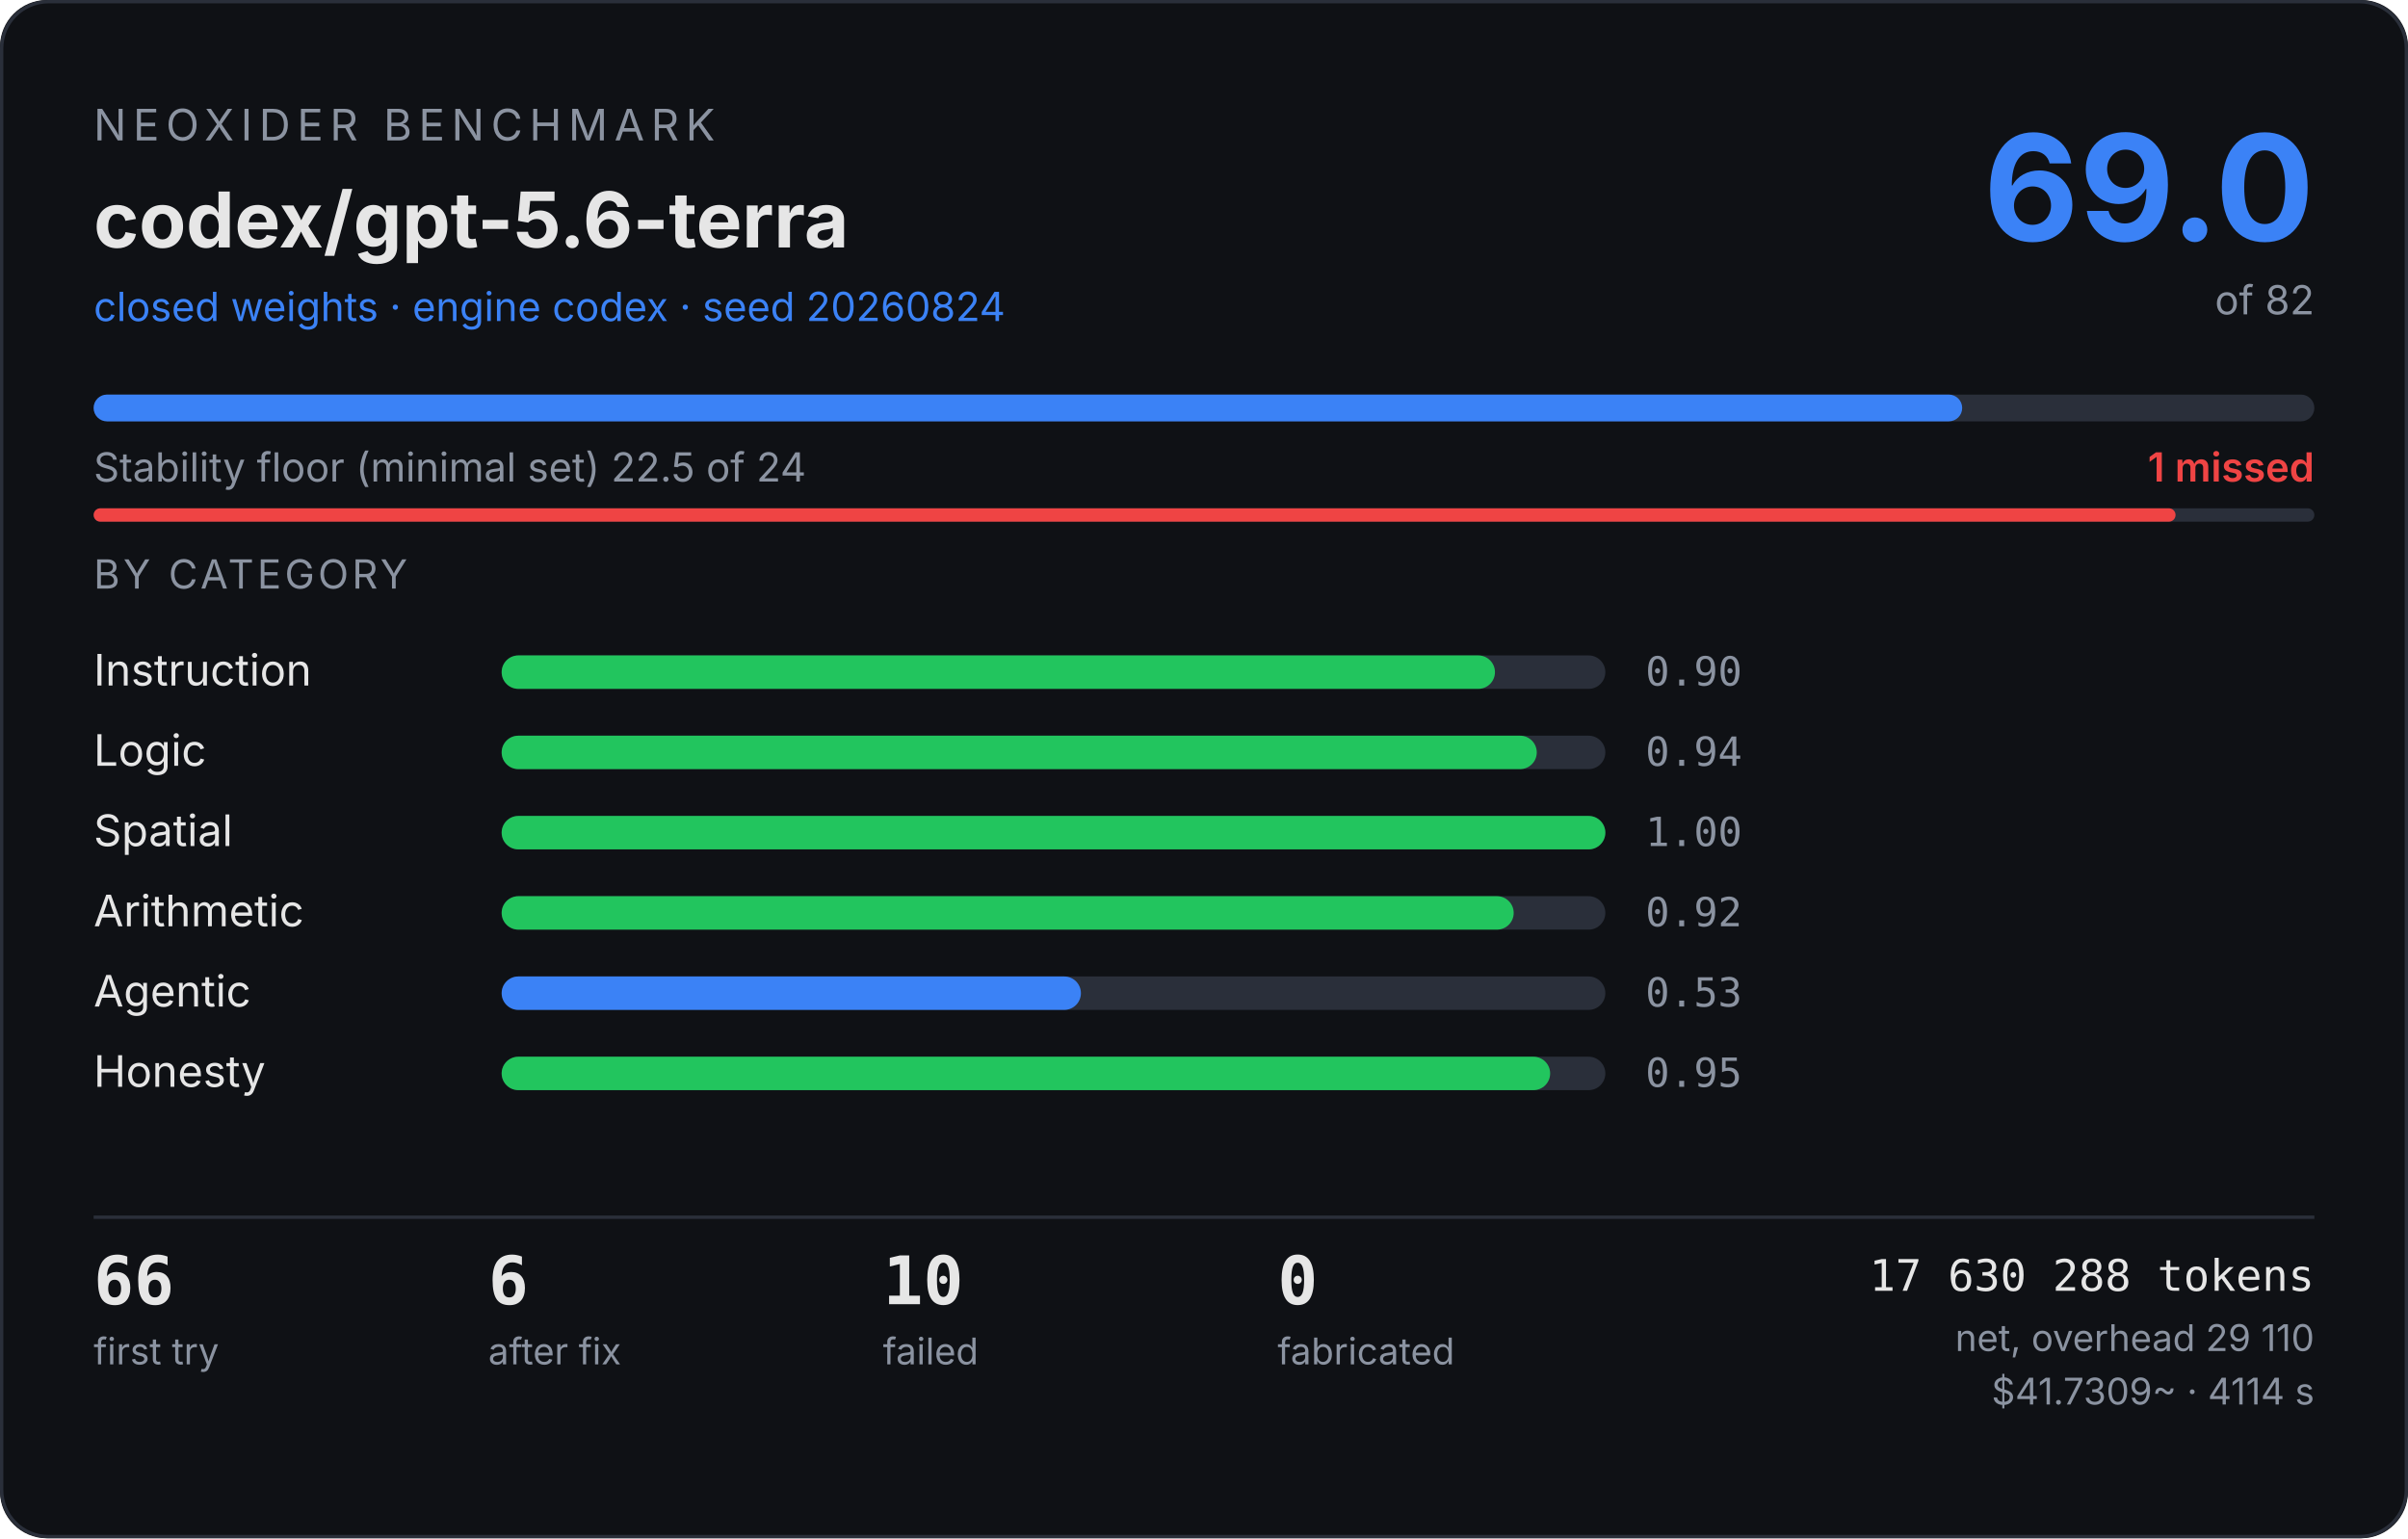
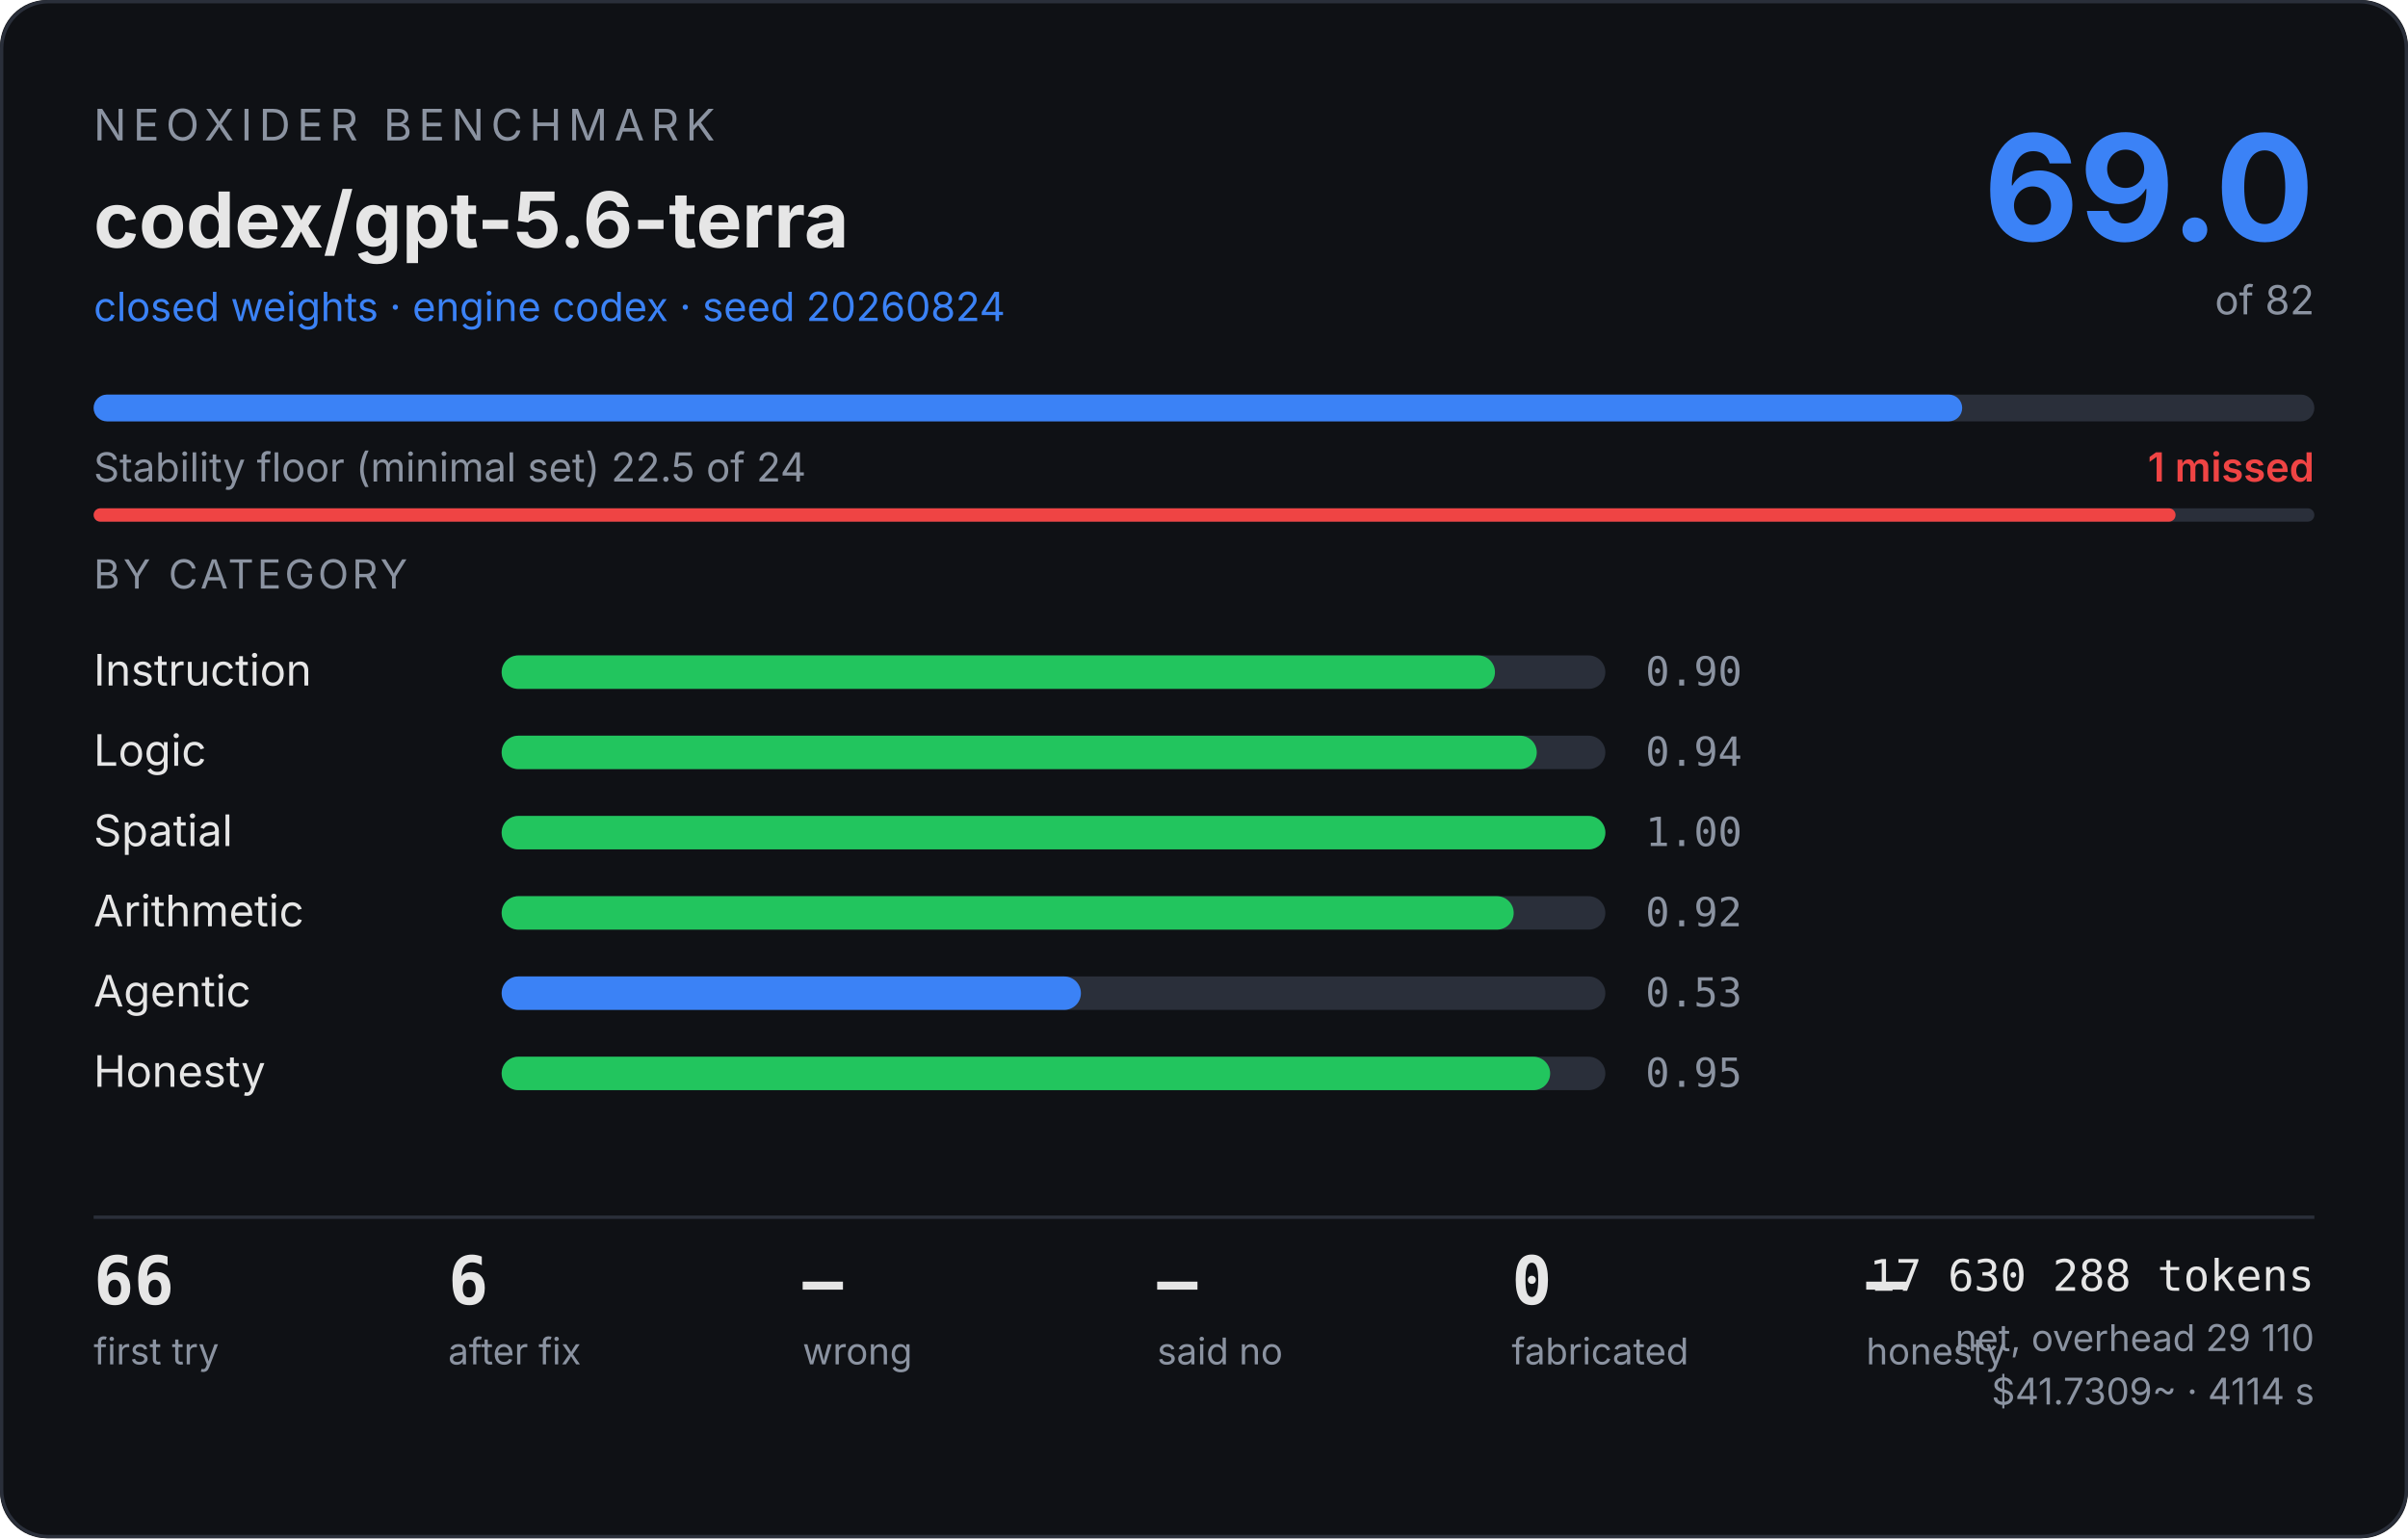
<svg xmlns="http://www.w3.org/2000/svg" width="720" height="460" viewBox="0 0 720 460" font-family="system-ui,-apple-system,Segoe UI,sans-serif">
  <rect width="720" height="460" rx="14" fill="#0f1115" />
  <rect x="0.5" y="0.5" width="719" height="459" rx="14" fill="none" stroke="#2a2f3a" />
  <text x="28" y="42" fill="#8b93a1" font-size="13" letter-spacing="2">NEOXIDER BENCHMARK</text>
  <text x="28" y="74" fill="#e6e6e6" font-size="23" font-weight="700">codex/gpt-5.6-terra</text>
  <text x="28" y="96" fill="#3b82f6" font-size="12">closed weights · engine codex · seed 20260824</text>
  <text x="692" y="72" text-anchor="end" fill="#3b82f6" font-size="44" font-weight="700">69.0</text>
  <text x="692" y="94" text-anchor="end" fill="#8b93a1" font-size="12">of 82</text>
  <rect x="28" y="118" width="664" height="8" rx="4" fill="#2a2f3a" />
  <rect x="28" y="118" width="558.7" height="8" rx="4" fill="#3b82f6" />
  <text x="28" y="144" fill="#8b93a1" font-size="12">Stability floor (minimal set) 22.5 of 24</text>
  <text x="692" y="144" text-anchor="end" fill="#ef4444" font-size="12" font-weight="600">1 missed</text>
  <rect x="28" y="152" width="664" height="4" rx="2" fill="#2a2f3a" />
  <rect x="28" y="152" width="622.5" height="4" rx="2" fill="#ef4444" />
  <text x="28" y="176" fill="#8b93a1" font-size="12" letter-spacing="1">BY CATEGORY</text>
  <text x="28" y="205" fill="#e6e6e6" font-size="13">Instruction</text>
  <rect x="150" y="196" width="330" height="10" rx="5" fill="#2a2f3a" />
  <rect x="150" y="196" width="297.0" height="10" rx="5" fill="#22c55e" />
  <text x="492" y="205" fill="#8b93a1" font-size="12" font-family="ui-monospace,Consolas,monospace">0.90</text>
  <text x="28" y="229" fill="#e6e6e6" font-size="13">Logic</text>
  <rect x="150" y="220" width="330" height="10" rx="5" fill="#2a2f3a" />
  <rect x="150" y="220" width="309.5" height="10" rx="5" fill="#22c55e" />
  <text x="492" y="229" fill="#8b93a1" font-size="12" font-family="ui-monospace,Consolas,monospace">0.94</text>
  <text x="28" y="253" fill="#e6e6e6" font-size="13">Spatial</text>
  <rect x="150" y="244" width="330" height="10" rx="5" fill="#2a2f3a" />
  <rect x="150" y="244" width="330.0" height="10" rx="5" fill="#22c55e" />
  <text x="492" y="253" fill="#8b93a1" font-size="12" font-family="ui-monospace,Consolas,monospace">1.00</text>
  <text x="28" y="277" fill="#e6e6e6" font-size="13">Arithmetic</text>
  <rect x="150" y="268" width="330" height="10" rx="5" fill="#2a2f3a" />
  <rect x="150" y="268" width="302.6" height="10" rx="5" fill="#22c55e" />
  <text x="492" y="277" fill="#8b93a1" font-size="12" font-family="ui-monospace,Consolas,monospace">0.92</text>
  <text x="28" y="301" fill="#e6e6e6" font-size="13">Agentic</text>
  <rect x="150" y="292" width="330" height="10" rx="5" fill="#2a2f3a" />
  <rect x="150" y="292" width="173.2" height="10" rx="5" fill="#3b82f6" />
  <text x="492" y="301" fill="#8b93a1" font-size="12" font-family="ui-monospace,Consolas,monospace">0.53</text>
  <text x="28" y="325" fill="#e6e6e6" font-size="13">Honesty</text>
  <rect x="150" y="316" width="330" height="10" rx="5" fill="#2a2f3a" />
  <rect x="150" y="316" width="313.5" height="10" rx="5" fill="#22c55e" />
  <text x="492" y="325" fill="#8b93a1" font-size="12" font-family="ui-monospace,Consolas,monospace">0.95</text>
  <line x1="28" y1="364" x2="692" y2="364" stroke="#2a2f3a" />
  <text x="28" y="390" fill="#e6e6e6" font-size="20" font-weight="700" font-family="ui-monospace,Consolas,monospace">66</text>
  <text x="28" y="408" fill="#8b93a1" font-size="11">first try</text>
-   <text x="146" y="390" fill="#e6e6e6" font-size="20" font-weight="700" font-family="ui-monospace,Consolas,monospace">6</text>
-   <text x="146" y="408" fill="#8b93a1" font-size="11">after fix</text>
-   <text x="264" y="390" fill="#e6e6e6" font-size="20" font-weight="700" font-family="ui-monospace,Consolas,monospace">10</text>
-   <text x="264" y="408" fill="#8b93a1" font-size="11">failed</text>
-   <text x="382" y="390" fill="#e6e6e6" font-size="20" font-weight="700" font-family="ui-monospace,Consolas,monospace">0</text>
-   <text x="382" y="408" fill="#8b93a1" font-size="11">fabricated</text>
+   <text x="134" y="390" fill="#e6e6e6" font-size="20" font-weight="700" font-family="ui-monospace,Consolas,monospace">6</text>
+   <text x="134" y="408" fill="#8b93a1" font-size="11">after fix</text>
+   <text x="240" y="390" fill="#e6e6e6" font-size="20" font-weight="700" font-family="ui-monospace,Consolas,monospace">—</text>
+   <text x="240" y="408" fill="#8b93a1" font-size="11">wrong</text>
+   <text x="346" y="390" fill="#e6e6e6" font-size="20" font-weight="700" font-family="ui-monospace,Consolas,monospace">—</text>
+   <text x="346" y="408" fill="#8b93a1" font-size="11">said no</text>
+   <text x="452" y="390" fill="#e6e6e6" font-size="20" font-weight="700" font-family="ui-monospace,Consolas,monospace">0</text>
+   <text x="452" y="408" fill="#8b93a1" font-size="11">fabricated</text>
+   <text x="558" y="390" fill="#e6e6e6" font-size="20" font-weight="700" font-family="ui-monospace,Consolas,monospace">—</text>
+   <text x="558" y="408" fill="#8b93a1" font-size="11">honesty</text>
  <text x="692" y="386" text-anchor="end" fill="#e6e6e6" font-size="13" font-family="ui-monospace,Consolas,monospace">17 630 288 tokens</text>
  <text x="692" y="404" text-anchor="end" fill="#8b93a1" font-size="11">net, overhead 29 110</text>
  <text x="692" y="420" text-anchor="end" fill="#8b93a1" font-size="11">$41.7309~ · 4114 s</text>
</svg>
